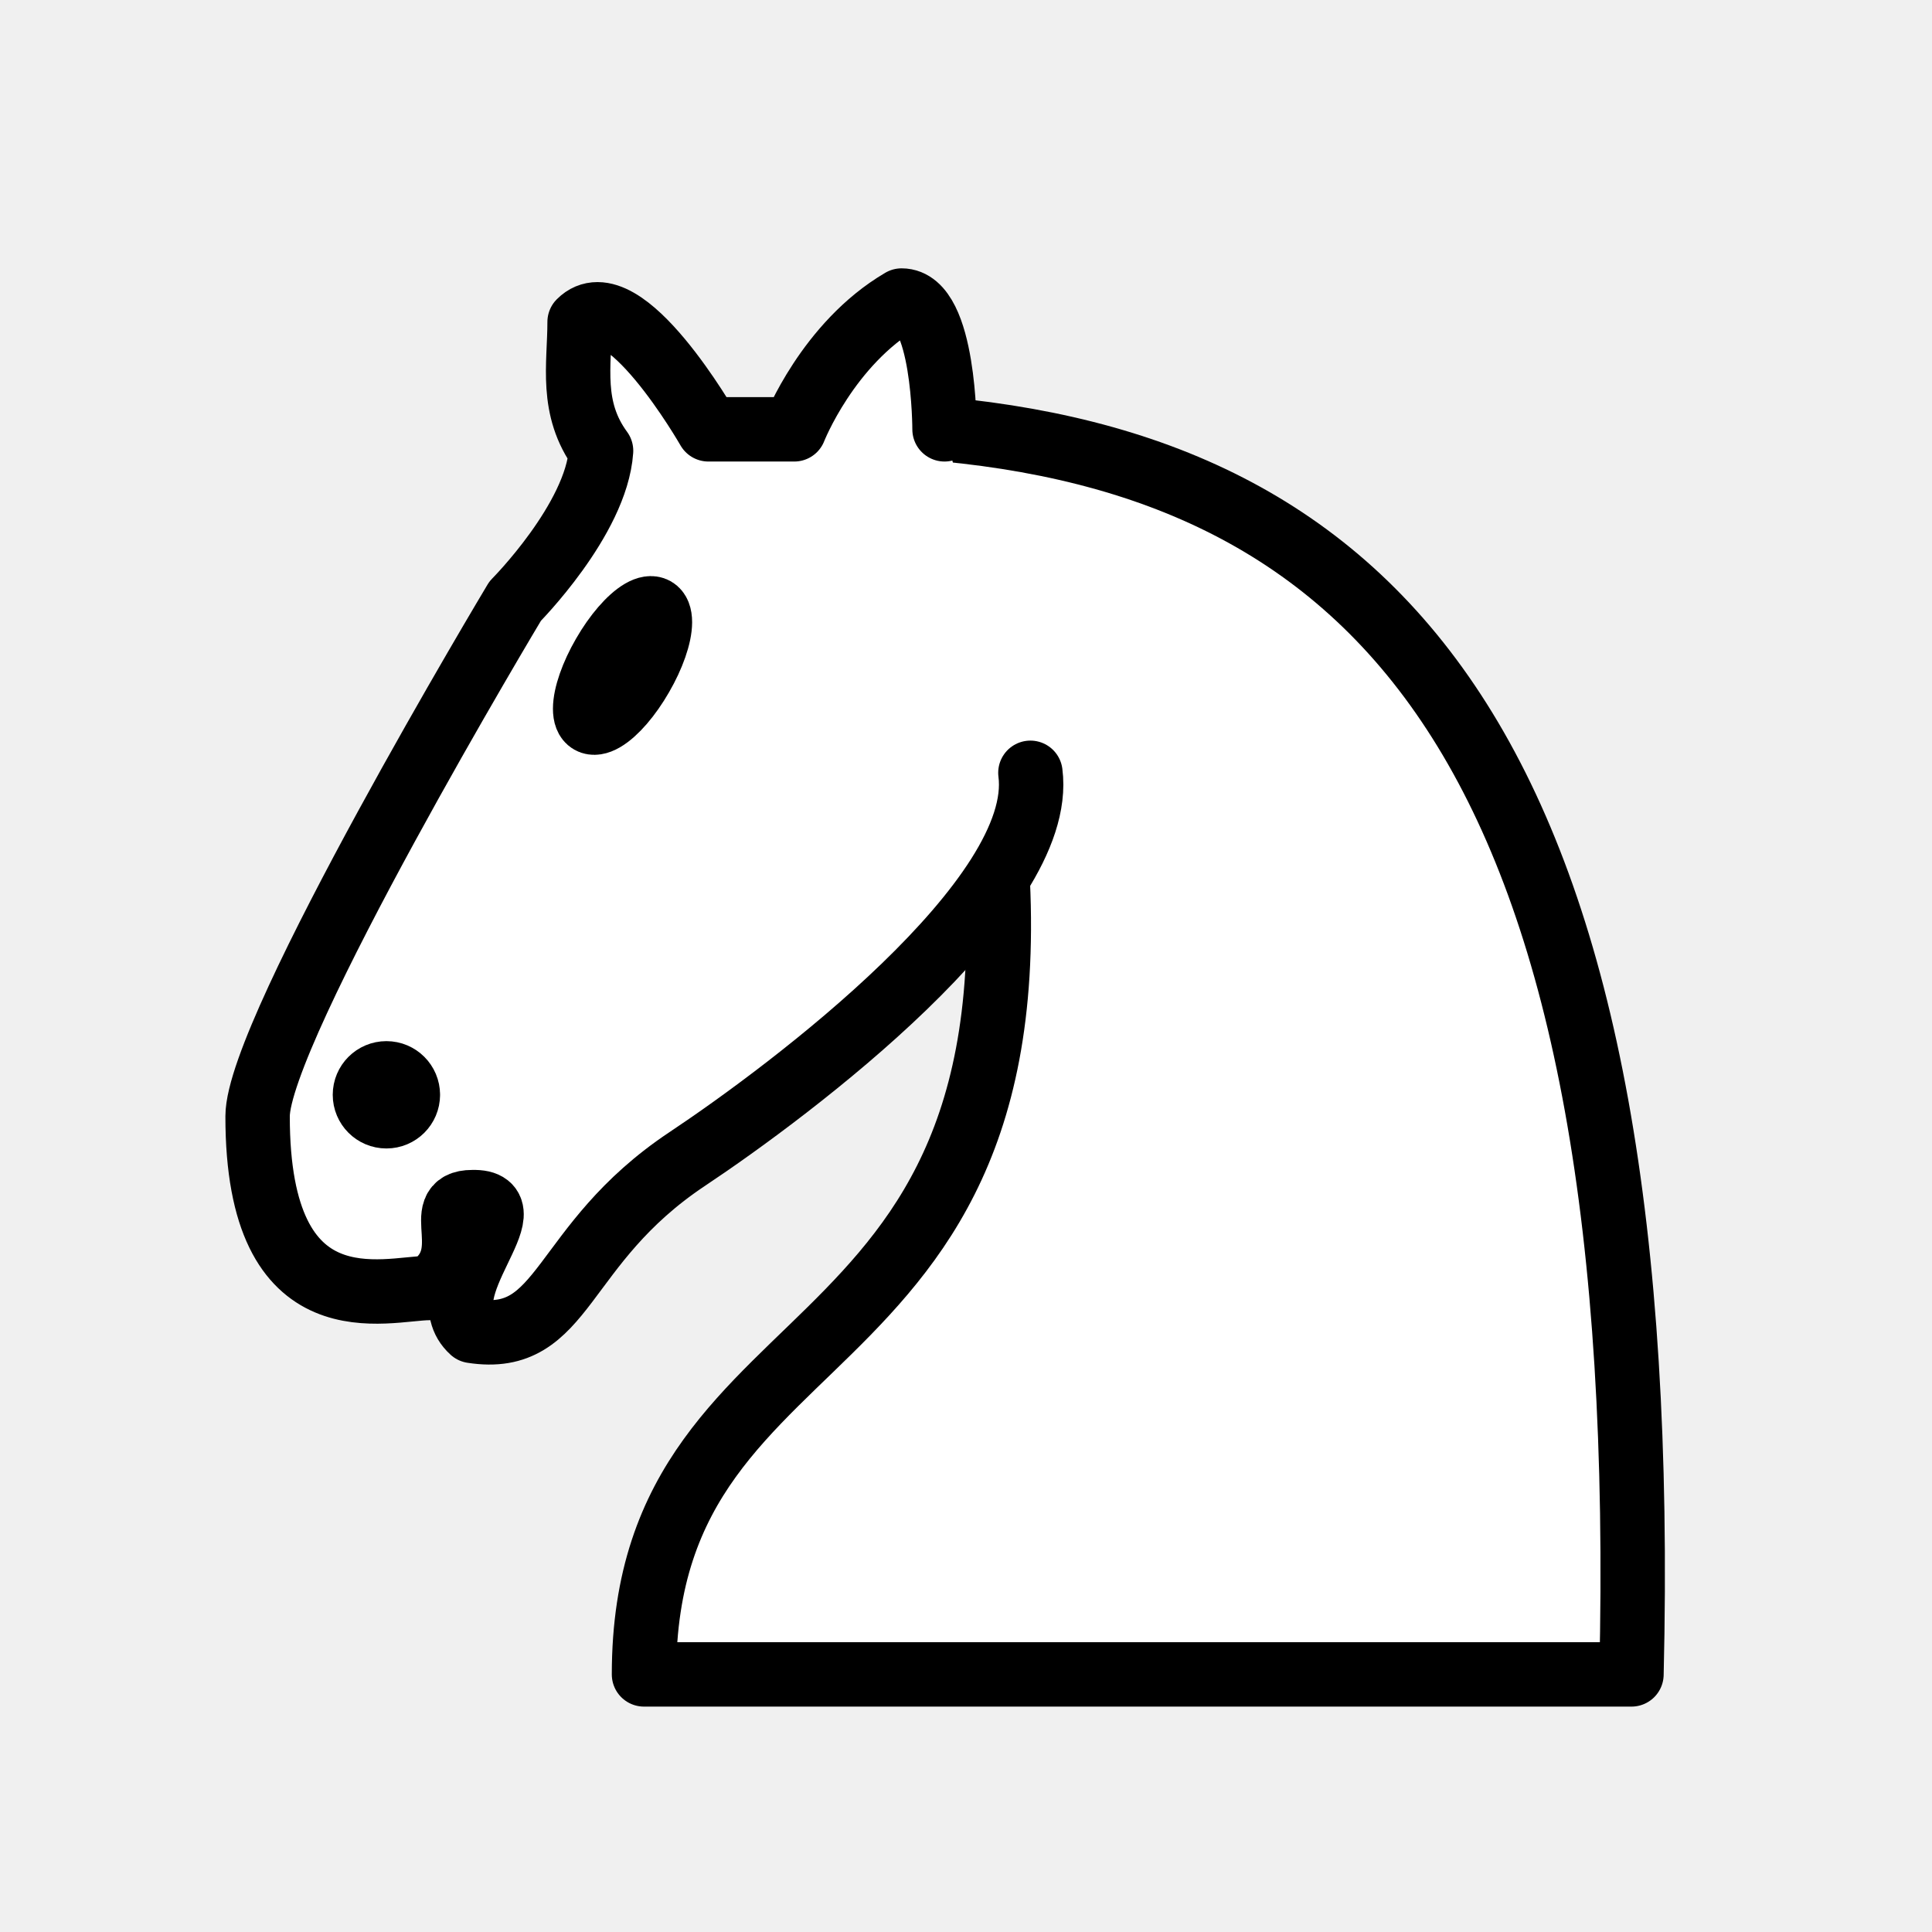
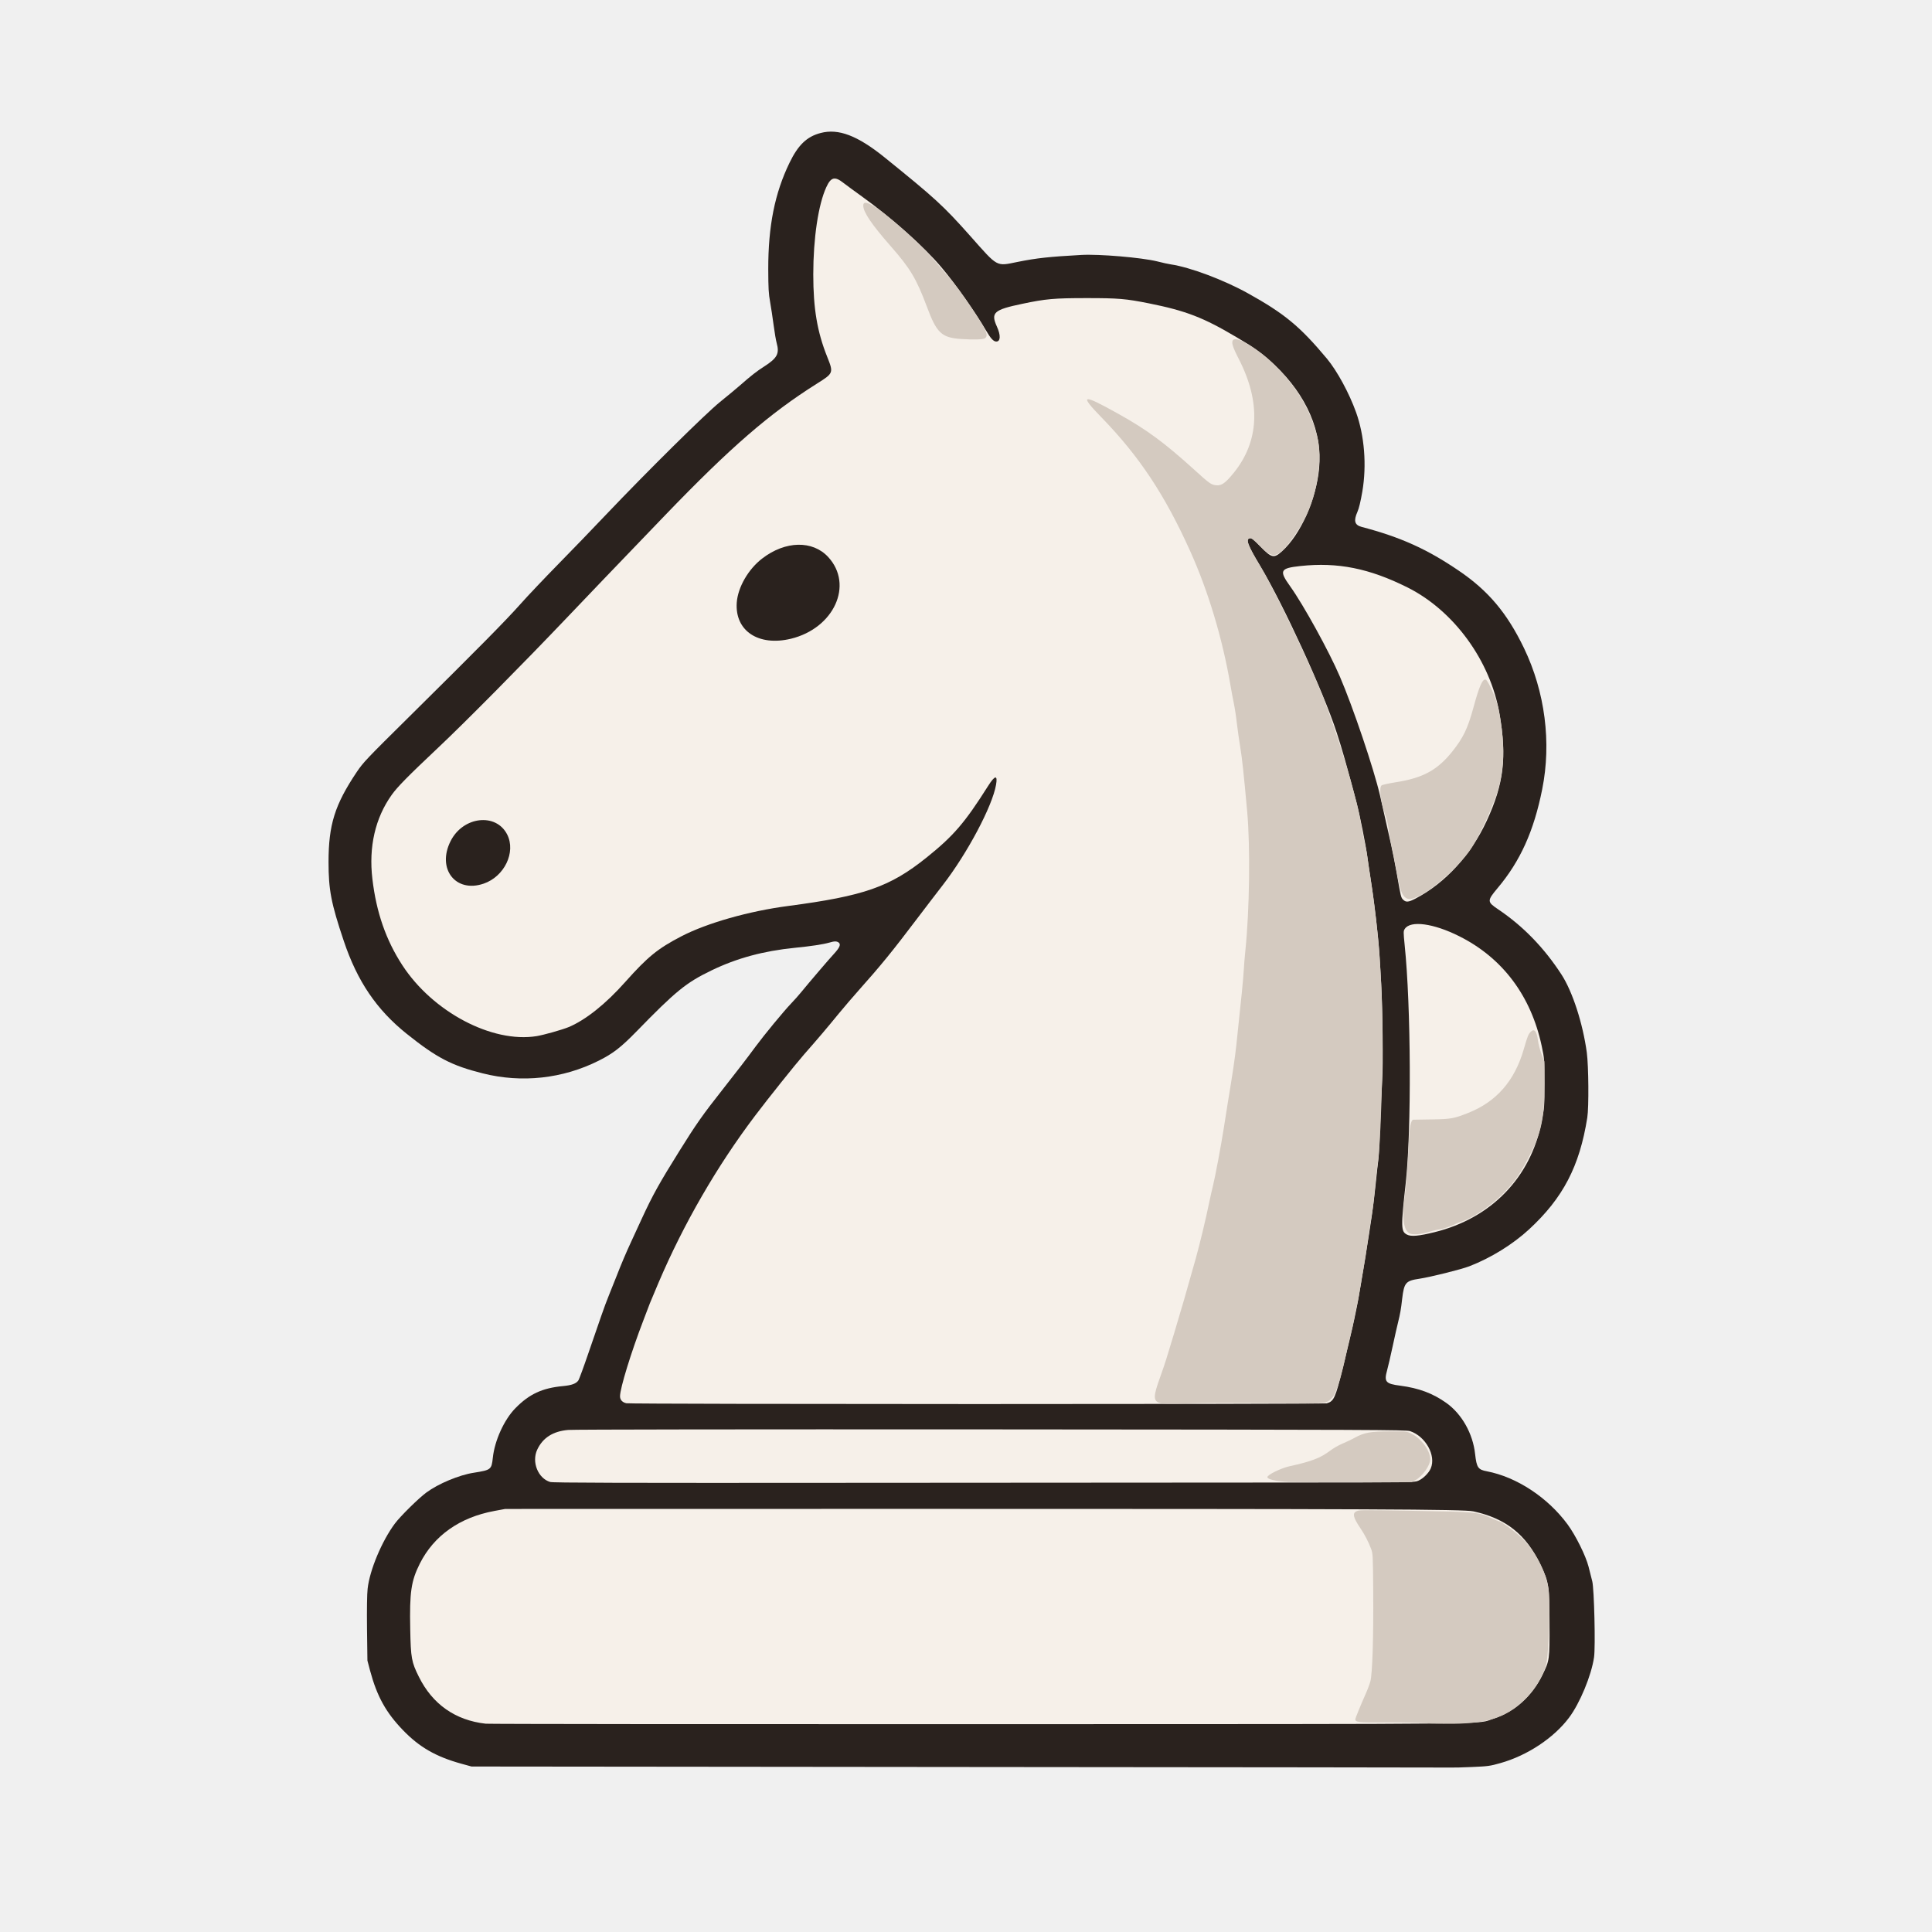
- <svg xmlns="http://www.w3.org/2000/svg" width="45" height="45" viewBox="0 0 45 45">
-   <g fill="none" fill-rule="evenodd" stroke="#000" stroke-linecap="round" stroke-linejoin="round" stroke-width="1.5">
-     <path fill="#fff" d="M22 10c10.5 1 16.5 8 16 29H15c0-9 10-6.5 8-21" />
-     <path fill="#fff" d="M24 18c.38 2.91-5.55 7.37-8 9-3 2-2.82 4.34-5 4-1.042-.94 1.41-3.04 0-3-1 0 .19 1.23-1 2-1 0-4.003 1-4-4 0-2 6-12 6-12s1.89-1.9 2-3.5c-.73-.994-.5-2-.5-3 1-1 3 2.5 3 2.5h2s.78-1.992 2.5-3c1 0 1 3 1 3" />
-     <path fill="#000" d="M9.5 25.5a.5.5 0 1 1-1 0 .5.5 0 1 1 1 0m5.433-9.75a.5 1.5 30 1 1-.866-.5.5 1.5 30 1 1 .866.5" />
+ <svg xmlns="http://www.w3.org/2000/svg" viewBox="0 0 512 512">
+   <g transform="translate(81 30) scale(1.82705)">
+     <path fill="#2A221E" fill-rule="evenodd" d="M94.88,239.88L24.06,239.81L22.57,239.40C18.88,238.38 16.48,236.99 14.11,234.53C11.64,231.97 10.35,229.63 9.35,225.92L8.96,224.44L8.90,219.84C8.87,217.05 8.90,214.78 8.99,214.03C9.28,211.34 11.05,207.11 12.95,204.56C13.73,203.51 16.40,200.88 17.52,200.06C19.24,198.79 22.27,197.52 24.38,197.20C26.89,196.80 26.96,196.75 27.15,195.03C27.41,192.53 28.80,189.48 30.44,187.82C32.43,185.79 34.32,184.91 37.32,184.63C38.60,184.51 39.25,184.27 39.57,183.79C39.68,183.61 40.34,181.83 41.02,179.83C41.71,177.83 42.54,175.40 42.88,174.44C43.21,173.47 43.74,172.04 44.07,171.25C44.39,170.46 44.84,169.33 45.07,168.75C45.82,166.83 46.45,165.34 47.23,163.66C47.65,162.75 48.34,161.25 48.76,160.34C50.32,156.95 51.33,155.14 54.23,150.50C56.63,146.64 57.65,145.20 60.38,141.74C62.85,138.59 63.75,137.43 65.28,135.36C66.56,133.63 69.34,130.26 70.43,129.12C70.86,128.68 71.48,127.97 71.82,127.56C73.11,125.99 75.84,122.79 76.59,121.98C77.46,121.04 77.67,120.56 77.31,120.29C77.01,120.08 76.70,120.08 75.93,120.31C75.06,120.56 73.28,120.83 70.94,121.06C66.38,121.52 62.54,122.56 58.86,124.34C55.18,126.12 53.71,127.31 47.92,133.26C45.74,135.49 44.57,136.40 42.53,137.42C37.30,140.05 31.35,140.70 25.69,139.27C21.17,138.14 19.01,137.01 14.68,133.55C10.30,130.05 7.49,125.91 5.53,120.06C3.69,114.59 3.32,112.64 3.32,108.62C3.32,103.21 4.23,100.30 7.41,95.56C8.36,94.15 8.81,93.68 14.99,87.57C25.06,77.61 28.98,73.64 31.11,71.25C32.17,70.05 34.66,67.43 36.62,65.43C38.58,63.43 41.71,60.20 43.56,58.24C49.64,51.85 57.97,43.61 60.12,41.87C61.18,41.01 62.51,39.92 63.06,39.43C64.62,38.06 65.41,37.44 66.49,36.75C68.41,35.52 68.75,34.88 68.32,33.33C68.22,32.98 68.02,31.82 67.88,30.75C67.74,29.68 67.51,28.17 67.37,27.38C67.15,26.16 67.11,25.42 67.10,22.62C67.09,16.39 68.04,11.61 70.18,7.20C71.43,4.61 72.70,3.39 74.70,2.87C77.28,2.19 80.04,3.24 83.95,6.39C91.30,12.33 92.48,13.40 96.40,17.81C100.48,22.41 100.11,22.21 103.27,21.57C106.05,21.01 107.83,20.82 112.50,20.56C115.09,20.41 121.27,20.94 123.50,21.49C124.29,21.69 125.19,21.89 125.50,21.93C128.28,22.34 133.18,24.18 136.69,26.13C142.01,29.09 144.24,30.94 148.15,35.62C149.62,37.40 151.35,40.57 152.36,43.38C153.58,46.78 153.92,51.06 153.27,54.88C153.02,56.33 152.78,57.33 152.56,57.82C151.98,59.13 152.15,59.74 153.18,60.01C158.81,61.49 162.63,63.21 167.25,66.35C171.54,69.26 174.26,72.49 176.72,77.59C179.77,83.93 180.72,91.29 179.36,98.06C178.15,104.13 176.18,108.49 172.88,112.41C171.35,114.24 171.35,114.39 172.99,115.49C176.60,117.92 179.65,121.07 182.16,124.94C183.77,127.43 185.25,132.01 185.83,136.25C186.09,138.23 186.14,144.18 185.90,145.68C184.78,152.76 182.38,157.35 177.44,161.91C175.07,164.09 171.92,166.04 168.79,167.25C167.64,167.70 163.19,168.81 161.54,169.06C159.56,169.35 159.33,169.63 159.05,171.95C158.87,173.55 158.77,174.09 158.44,175.44C158.33,175.85 157.99,177.37 157.68,178.81C157.37,180.26 157.00,181.85 156.86,182.35C156.40,184.01 156.65,184.30 158.77,184.57C161.45,184.92 163.50,185.68 165.45,187.07C167.70,188.67 169.31,191.52 169.63,194.50C169.85,196.45 170.05,196.75 171.34,196.99C175.66,197.82 180.16,200.78 183.04,204.69C184.21,206.28 185.68,209.24 186.08,210.81C186.25,211.50 186.50,212.46 186.62,212.94C186.90,214.04 187.10,222.46 186.88,223.96C186.50,226.59 184.82,230.65 183.24,232.74C181.04,235.67 177.19,238.22 173.31,239.31C171.80,239.74 171.51,239.78 169.19,239.88C167.81,239.94 166.46,239.98 166.19,239.96C165.91,239.95 133.82,239.91 94.88,239.88Z" />
+     <path fill="#F6F0E9" fill-rule="evenodd" d="M26.12,233.60C21.72,233.11 18.40,230.78 16.43,226.81C15.35,224.65 15.25,224.07 15.17,219.88C15.06,214.50 15.30,212.90 16.56,210.38C18.61,206.31 22.35,203.67 27.38,202.74L28.94,202.45L87.56,202.44C155.06,202.44 167.96,202.49 169.37,202.80C174.06,203.81 177.00,206.14 179.09,210.48C180.33,213.07 180.41,213.54 180.42,219.00C180.44,224.36 180.44,224.39 179.38,226.56C177.89,229.63 175.34,231.89 172.26,232.88C169.69,233.71 175.77,233.65 97.75,233.67C58.80,233.68 26.57,233.65 26.12,233.60ZM35.47,198.54C33.71,198.02 32.75,195.64 33.59,193.85C34.40,192.12 35.88,191.18 38.08,190.99C38.90,190.92 63.31,190.89 99.50,190.91C155.16,190.95 159.61,190.97 160.19,191.16C162.44,191.91 163.99,194.68 163.20,196.56C162.91,197.24 162.09,198.06 161.38,198.36C160.80,198.61 160.55,198.61 142.80,198.62C132.91,198.62 104.83,198.64 80.40,198.66C45.24,198.69 35.89,198.66 35.47,198.54ZM46.52,187.12C45.93,186.99 45.60,186.62 45.60,186.11C45.60,184.93 47.22,179.69 49.00,175.06C49.43,173.96 49.84,172.87 49.93,172.62C50.02,172.38 50.59,171.03 51.19,169.62C54.83,161.09 59.64,152.76 65.17,145.44C67.08,142.91 71.03,137.97 72.29,136.53C74.32,134.22 75.63,132.68 77.31,130.62C78.13,129.63 79.45,128.08 80.25,127.19C83.44,123.61 85.06,121.63 88.75,116.75C90.03,115.07 91.68,112.90 92.43,111.94C95.98,107.35 99.61,100.51 100.14,97.41C100.40,95.95 99.98,96.01 98.99,97.58C95.60,102.94 93.99,104.81 90.07,107.96C84.75,112.23 81.00,113.54 69.99,114.99C64.27,115.74 58.20,117.47 54.50,119.39C51.09,121.16 49.63,122.34 46.36,126.01C43.51,129.22 40.61,131.52 38.17,132.55C37.20,132.95 34.57,133.69 33.50,133.87C27.04,134.91 18.42,130.35 14.01,123.56C11.64,119.91 10.25,115.91 9.68,111.06C9.13,106.42 10.09,102.23 12.48,98.88C13.29,97.73 14.88,96.12 19.19,92.06C23.01,88.47 31.45,79.94 37.88,73.19C41.30,69.59 43.86,66.93 52.15,58.30C61.65,48.43 67.31,43.53 74.20,39.20C76.56,37.72 76.58,37.66 75.66,35.36C74.20,31.72 73.63,28.34 73.63,23.38C73.63,18.15 74.36,13.25 75.52,10.73C76.19,9.26 76.76,9.12 78.02,10.12C78.46,10.46 79.66,11.34 80.69,12.08C85.04,15.21 89.66,19.32 92.24,22.38C94.23,24.73 97.08,28.77 98.72,31.57C99.37,32.68 99.78,33.12 100.17,33.12C100.80,33.13 100.84,32.21 100.26,30.94C99.35,28.93 99.81,28.51 103.94,27.65C107.34,26.93 108.57,26.82 113.31,26.82C117.89,26.82 118.96,26.91 122.31,27.58C127.66,28.65 130.23,29.64 134.97,32.46C137.85,34.17 138.93,34.96 140.54,36.50C145.24,40.99 147.50,46.24 147.00,51.53C146.57,56.07 144.30,61.14 141.60,63.56C140.45,64.60 140.10,64.52 138.49,62.86C137.53,61.87 137.21,61.61 136.98,61.65C136.29,61.74 136.62,62.63 138.50,65.75C141.83,71.29 147.61,83.88 149.54,89.81C150.41,92.48 150.87,94.13 152.43,100.00C152.91,101.83 153.78,106.17 154.00,107.88C154.08,108.46 154.30,109.98 154.50,111.25C155.02,114.54 155.62,119.72 155.76,122.09C155.82,123.21 155.93,125.07 156.00,126.22C156.22,129.88 156.30,138.19 156.15,140.34C156.07,141.43 155.94,144.20 155.87,146.50C155.80,148.80 155.68,151.08 155.62,151.56C155.55,152.04 155.36,153.80 155.19,155.46C154.91,158.25 154.51,161.07 153.67,166.12C153.50,167.19 153.24,168.74 153.11,169.56C152.48,173.40 151.95,175.87 150.42,182.06C149.36,186.37 149.14,186.83 148.12,187.13C147.60,187.28 47.15,187.27 46.52,187.12ZM159.75,162.66C158.86,162.20 158.85,161.63 159.57,155.12C160.41,147.54 160.33,129.50 159.41,120.67C159.22,118.75 159.22,118.63 159.43,118.31C160.25,117.06 163.58,117.50 167.31,119.37C173.60,122.51 177.74,128.02 179.29,135.31C179.68,137.17 179.69,137.23 179.69,140.69C179.69,144.15 179.68,144.21 179.27,146.31C177.69,154.39 171.95,160.29 163.73,162.31C161.46,162.87 160.34,162.97 159.75,162.66ZM159.19,114.08C158.87,113.76 158.85,113.67 158.25,110.19C158.03,108.95 157.66,107.07 157.42,106.00C157.00,104.11 156.17,100.44 155.83,98.94C154.95,95.13 151.93,86.17 150.00,81.69C148.44,78.05 144.74,71.33 142.80,68.62C141.16,66.33 141.34,66.00 144.29,65.68C149.71,65.10 154.28,66.02 159.81,68.78C166.55,72.15 171.85,79.42 173.17,87.13C174.25,93.42 173.79,97.28 171.32,102.62C169.02,107.61 165.30,111.67 160.96,113.93C159.96,114.45 159.60,114.48 159.19,114.08ZM25.82,111.75C28.83,110.72 30.52,107.20 29.24,104.64C27.64,101.44 22.84,101.98 21.03,105.57C18.99,109.59 21.75,113.15 25.82,111.75ZM70.38,76.23C76.64,74.71 79.52,68.41 75.79,64.37C73.53,61.93 69.59,62.01 66.25,64.57C64.21,66.12 62.69,68.76 62.53,71.00C62.25,75.08 65.67,77.36 70.38,76.23Z" />
+     <path fill="#D4CAC0" fill-rule="evenodd" d="M161.50,233.48C160.43,233.43 158.04,233.39 156.19,233.41C152.77,233.44 152.25,233.38 152.25,232.96C152.25,232.81 153.01,230.95 153.79,229.19C154.04,228.64 154.33,227.85 154.44,227.44C154.73,226.36 154.90,221.06 154.85,214.43C154.81,209.13 154.80,208.91 154.53,208.21C154.16,207.21 153.58,206.11 152.98,205.23C151.97,203.73 151.81,203.11 152.36,202.82C152.81,202.59 152.62,202.59 161.12,202.73C169.56,202.87 170.09,202.92 171.77,203.69C172.44,204.00 173.05,204.25 173.11,204.25C173.42,204.25 175.65,205.90 176.51,206.77C178.40,208.67 179.84,211.44 180.26,213.95C180.55,215.71 180.33,223.36 179.94,224.98C179.40,227.23 177.28,230.09 175.06,231.56C172.24,233.43 169.05,233.88 161.50,233.48ZM142.62,198.54C140.70,198.43 139.50,198.16 139.50,197.83C139.50,197.49 141.49,196.52 142.74,196.25C145.89,195.56 147.19,195.06 148.57,194.02C149.02,193.67 149.82,193.21 150.35,192.99C150.88,192.77 151.71,192.38 152.19,192.11C153.55,191.37 154.42,191.21 157.25,191.20C159.67,191.19 159.69,191.19 160.39,191.53C161.83,192.24 163.12,193.99 163.12,195.23C163.12,196.14 161.99,197.73 160.95,198.29L160.44,198.56L151.88,198.57C147.17,198.58 143.00,198.56 142.62,198.54ZM123.96,187.10C122.91,186.81 122.91,186.16 123.97,183.26C124.28,182.40 124.67,181.24 124.84,180.69C125.00,180.14 125.53,178.42 126.00,176.88C126.82,174.18 127.90,170.46 129.09,166.19C129.69,164.04 130.58,160.34 131.06,157.99C131.23,157.19 131.47,156.09 131.61,155.55C131.93,154.26 132.81,149.58 133.19,147.12C133.35,146.06 133.59,144.51 133.73,143.69C134.50,139.04 134.77,137.21 135.00,135.12C135.74,128.19 135.99,125.68 136.06,124.46C136.10,123.72 136.21,122.35 136.31,121.40C136.91,115.55 137.03,106.46 136.57,101.31C136.06,95.70 135.83,93.57 135.56,91.94C135.40,90.97 135.18,89.42 135.07,88.49C134.97,87.56 134.77,86.25 134.63,85.59C134.49,84.93 134.27,83.72 134.13,82.91C132.98,76.19 130.93,69.37 128.32,63.56C124.63,55.36 120.90,49.74 115.41,44.10C112.15,40.75 112.61,40.66 117.87,43.60C122.04,45.92 124.58,47.80 128.98,51.79C131.10,53.72 131.35,53.90 132.10,53.97C132.86,54.04 133.43,53.63 134.62,52.16C138.32,47.60 138.57,41.92 135.36,35.67C134.43,33.87 134.22,33.16 134.55,32.88C135.20,32.34 138.21,34.21 140.76,36.75C143.82,39.78 145.75,43.07 146.74,46.94C147.51,49.95 146.79,55.00 145.08,58.50C144.38,59.92 142.77,62.33 141.94,63.17C140.64,64.49 140.01,64.41 138.36,62.72C137.51,61.85 137.20,61.61 136.98,61.65C136.30,61.74 136.63,62.64 138.43,65.62C140.80,69.56 146.52,81.63 148.03,85.88C148.23,86.46 148.65,87.64 148.96,88.50C150.78,93.66 152.64,100.21 153.06,102.95C153.16,103.64 153.38,104.79 153.55,105.51C153.72,106.22 153.93,107.29 154.00,107.88C154.08,108.46 154.30,109.98 154.50,111.25C156.03,121.10 156.48,130.66 156.02,143.94C155.86,148.72 155.70,151.12 155.43,152.91C155.33,153.59 155.16,155.16 155.06,156.40C154.95,157.64 154.76,159.23 154.62,159.93C154.49,160.63 154.23,162.28 154.06,163.60C153.89,164.92 153.61,166.72 153.44,167.60C153.27,168.47 153.04,169.81 152.93,170.56C152.82,171.32 152.63,172.36 152.50,172.88C152.37,173.39 152.17,174.35 152.06,175.00C151.95,175.65 151.75,176.55 151.62,177.00C151.49,177.45 151.24,178.51 151.06,179.36C150.25,183.23 149.49,185.69 148.91,186.30C148.09,187.19 148.06,187.19 141.94,187.12C134.48,187.04 130.72,187.05 127.31,187.15C125.42,187.21 124.27,187.19 123.96,187.10ZM160.19,162.51C159.24,162.12 158.98,160.20 159.43,157.02C159.65,155.41 159.82,153.20 159.99,149.55C160.11,147.04 160.31,146.02 160.67,145.99C160.75,145.98 161.94,145.96 163.31,145.95C166.10,145.91 166.53,145.84 168.64,145.00C172.72,143.38 175.36,140.36 176.68,135.79C177.22,133.92 177.33,133.63 177.66,133.28C178.20,132.70 178.56,133.11 178.75,134.51C178.81,135.02 179.05,135.92 179.27,136.50L179.68,137.56L179.69,140.81C179.69,146.24 179.17,148.34 176.76,152.62C175.78,154.38 175.13,155.23 173.65,156.74C171.97,158.44 169.28,160.25 167.69,160.75C167.41,160.84 166.79,161.10 166.30,161.33C165.81,161.55 165.02,161.80 164.55,161.88C164.07,161.95 163.25,162.15 162.71,162.32C161.74,162.62 160.67,162.70 160.19,162.51ZM159.39,113.66C158.92,113.19 158.62,112.22 158.19,109.75C158.00,108.68 157.69,107.11 157.50,106.25C157.30,105.39 157.11,104.27 157.06,103.75C157.01,103.23 156.83,102.45 156.67,102.00C155.95,100.09 155.65,97.85 156.06,97.50C156.17,97.41 157.08,97.21 158.09,97.05C162.05,96.43 164.14,95.30 166.30,92.61C167.91,90.60 168.57,89.22 169.39,86.19C170.22,83.13 170.72,81.99 171.17,82.16C171.53,82.30 172.76,85.06 173.00,86.28C173.84,90.42 173.93,93.92 173.28,96.85C173.06,97.83 172.72,99.01 172.51,99.47C172.31,99.93 172.01,100.68 171.84,101.12C171.24,102.69 169.85,105.44 169.04,106.68C167.48,109.04 163.68,112.51 161.53,113.53C160.35,114.09 159.85,114.12 159.39,113.66ZM95.08,32.75C92.25,32.56 91.53,31.89 90.13,28.12C88.59,24.01 87.72,22.55 84.88,19.31C82.11,16.16 80.88,14.34 80.88,13.41C80.87,12.90 81.23,12.86 82.04,13.27C83.75,14.13 89.26,18.98 91.14,21.28C91.72,21.98 92.55,22.95 92.99,23.43C94.06,24.60 95.37,26.38 96.97,28.81C98.75,31.51 99.05,32.22 98.56,32.63C98.31,32.83 96.97,32.88 95.08,32.75Z" />
  </g>
</svg>
